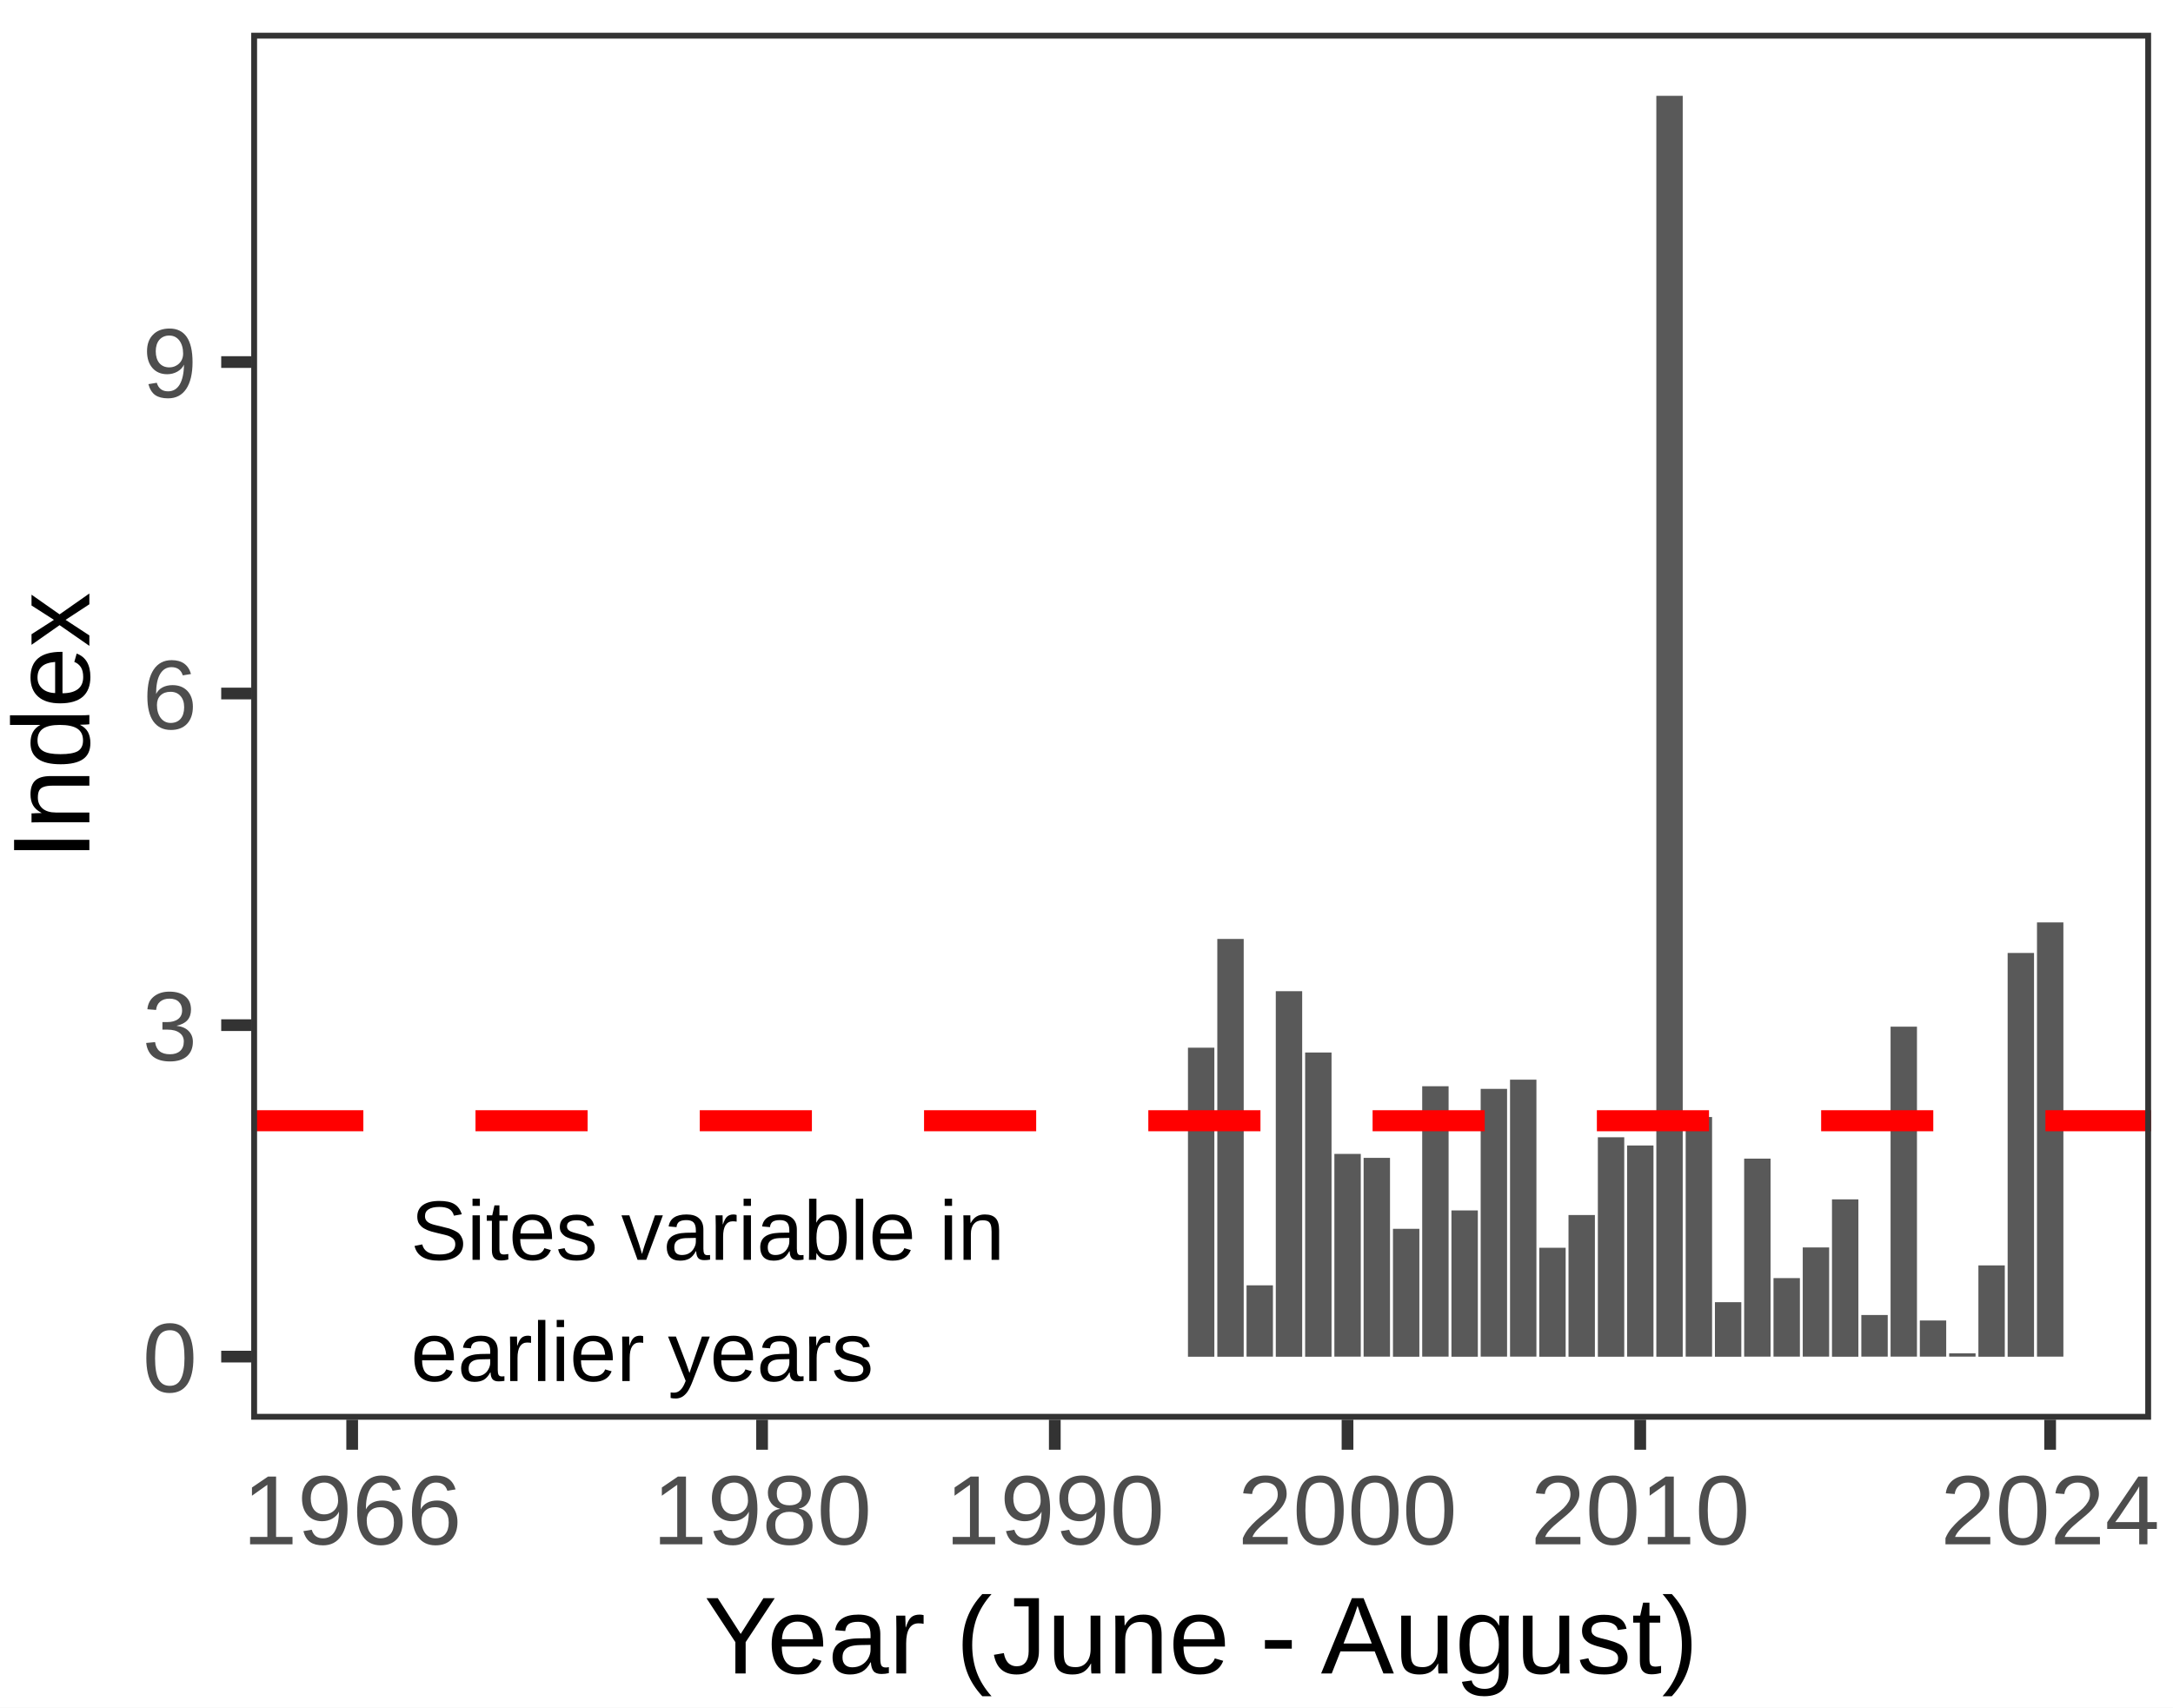
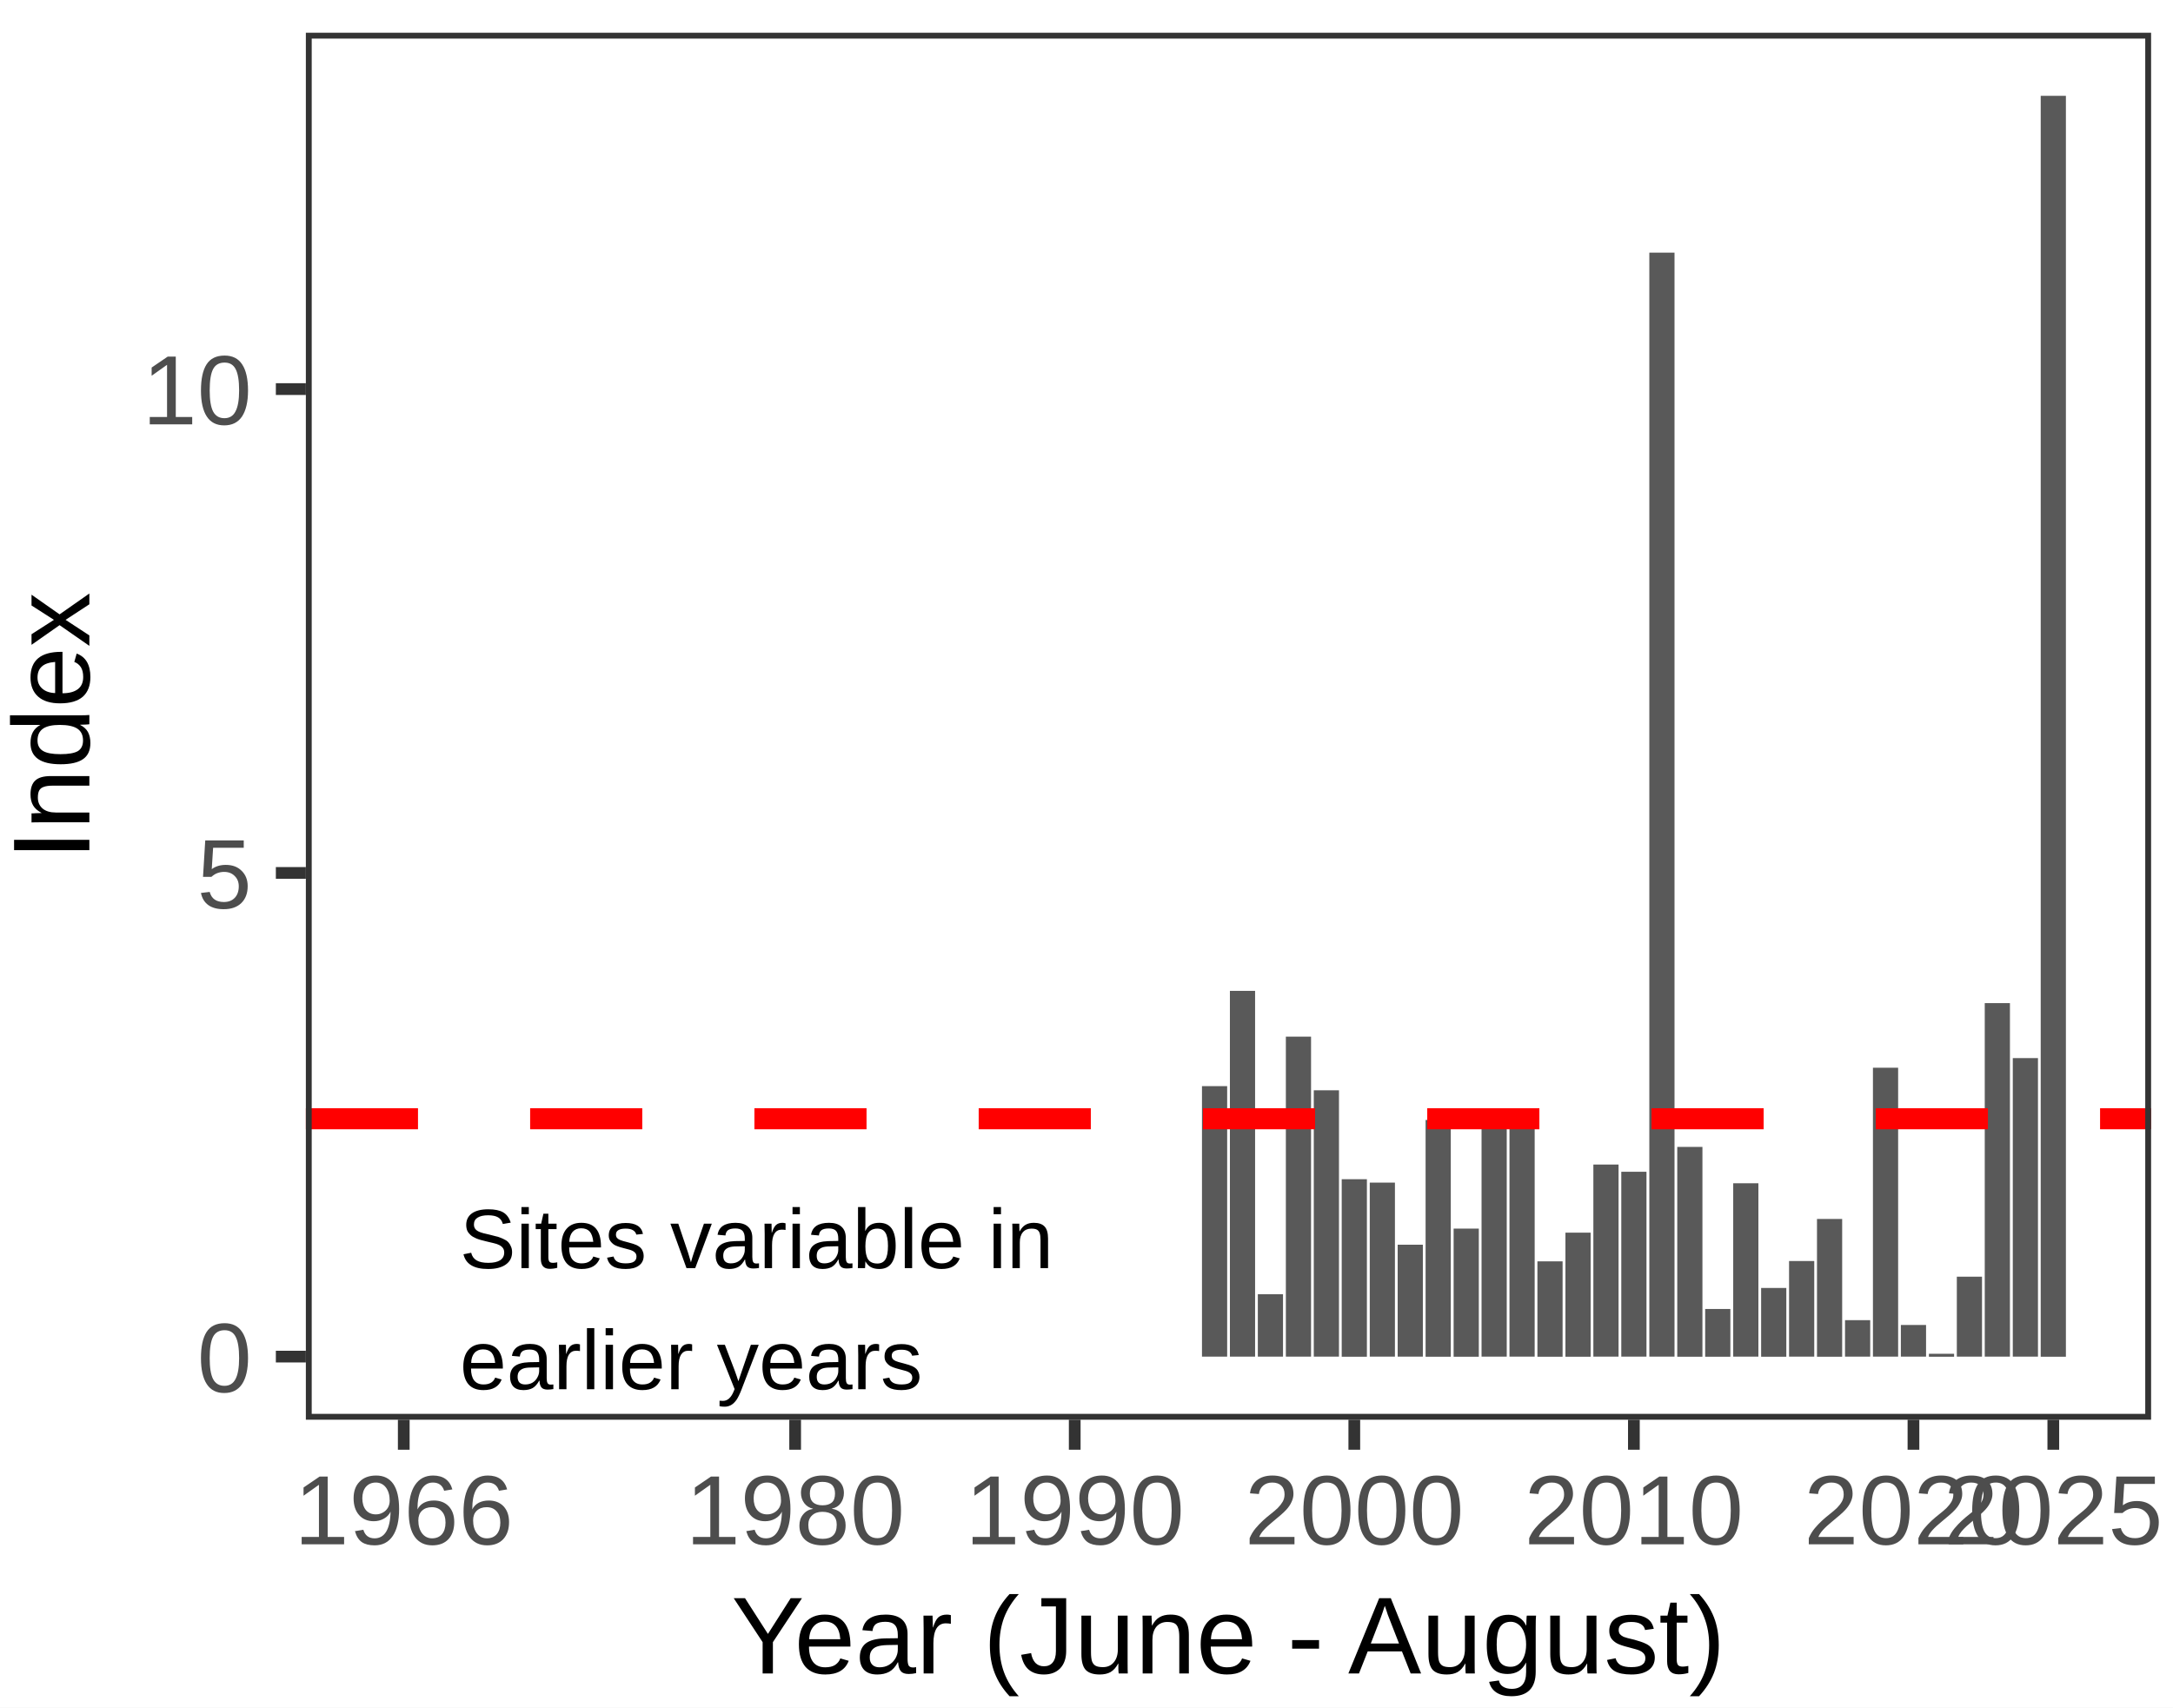
- <svg xmlns="http://www.w3.org/2000/svg" class="svglite" width="198.43pt" height="155.91pt" viewBox="0 0 198.43 155.91">
-   <defs>
-     <style type="text/css">
+ <svg xmlns="http://www.w3.org/2000/svg" width="198.43pt" height="155.91pt" viewBox="0 0 198.43 155.91">
+   <g class="svglite">
+     <defs>
+       <style type="text/css">
    .svglite line, .svglite polyline, .svglite polygon, .svglite path, .svglite rect, .svglite circle {
      fill: none;
      stroke: #000000;
      stroke-linecap: round;
      stroke-linejoin: round;
      stroke-miterlimit: 10.00;
    }
    .svglite text {
      white-space: pre;
    }
+     .svglite g.glyphgroup path {
+       fill: inherit;
+       stroke: none;
+     }
  </style>
-   </defs>
-   <rect width="100%" height="100%" style="stroke: none; fill: #FFFFFF;" />
-   <defs>
-     <clipPath id="cpMC4wMHwxOTguNDN8MC4wMHwxNTUuOTE=">
-       <rect x="0.00" y="0.00" width="198.43" height="155.91" />
-     </clipPath>
-   </defs>
-   <g clip-path="url(#cpMC4wMHwxOTguNDN8MC4wMHwxNTUuOTE=)">
-     <rect x="0.00" y="0.00" width="198.43" height="155.91" style="stroke-width: 1.07; stroke: #FFFFFF; fill: #FFFFFF;" />
-   </g>
-   <defs>
-     <clipPath id="cpMjIuOTR8MTk2LjQzfDIuOTl8MTI5LjY0">
-       <rect x="22.94" y="2.99" width="173.49" height="126.65" />
-     </clipPath>
-   </defs>
-   <g clip-path="url(#cpMjIuOTR8MTk2LjQzfDIuOTl8MTI5LjY0)">
-     <rect x="22.94" y="2.99" width="173.49" height="126.65" style="stroke-width: 1.07; stroke: none; fill: #FFFFFF;" />
-     <rect x="108.48" y="95.67" width="2.41" height="28.22" style="stroke-width: 1.07; stroke: none; stroke-linecap: butt; stroke-linejoin: miter; fill: #595959;" />
-     <rect x="111.16" y="85.74" width="2.41" height="38.15" style="stroke-width: 1.07; stroke: none; stroke-linecap: butt; stroke-linejoin: miter; fill: #595959;" />
-     <rect x="113.83" y="117.37" width="2.41" height="6.51" style="stroke-width: 1.07; stroke: none; stroke-linecap: butt; stroke-linejoin: miter; fill: #595959;" />
-     <rect x="116.50" y="90.51" width="2.41" height="33.38" style="stroke-width: 1.07; stroke: none; stroke-linecap: butt; stroke-linejoin: miter; fill: #595959;" />
-     <rect x="119.18" y="96.11" width="2.41" height="27.78" style="stroke-width: 1.07; stroke: none; stroke-linecap: butt; stroke-linejoin: miter; fill: #595959;" />
-     <rect x="121.85" y="105.37" width="2.41" height="18.51" style="stroke-width: 1.07; stroke: none; stroke-linecap: butt; stroke-linejoin: miter; fill: #595959;" />
-     <rect x="124.52" y="105.73" width="2.41" height="18.15" style="stroke-width: 1.07; stroke: none; stroke-linecap: butt; stroke-linejoin: miter; fill: #595959;" />
-     <rect x="127.20" y="112.21" width="2.41" height="11.68" style="stroke-width: 1.07; stroke: none; stroke-linecap: butt; stroke-linejoin: miter; fill: #595959;" />
-     <rect x="129.87" y="99.19" width="2.41" height="24.69" style="stroke-width: 1.07; stroke: none; stroke-linecap: butt; stroke-linejoin: miter; fill: #595959;" />
-     <rect x="132.54" y="110.53" width="2.41" height="13.36" style="stroke-width: 1.07; stroke: none; stroke-linecap: butt; stroke-linejoin: miter; fill: #595959;" />
-     <rect x="135.21" y="99.43" width="2.41" height="24.45" style="stroke-width: 1.07; stroke: none; stroke-linecap: butt; stroke-linejoin: miter; fill: #595959;" />
-     <rect x="137.89" y="98.59" width="2.41" height="25.29" style="stroke-width: 1.07; stroke: none; stroke-linecap: butt; stroke-linejoin: miter; fill: #595959;" />
-     <rect x="140.56" y="113.94" width="2.41" height="9.95" style="stroke-width: 1.07; stroke: none; stroke-linecap: butt; stroke-linejoin: miter; fill: #595959;" />
-     <rect x="143.23" y="110.95" width="2.41" height="12.94" style="stroke-width: 1.07; stroke: none; stroke-linecap: butt; stroke-linejoin: miter; fill: #595959;" />
-     <rect x="145.91" y="103.85" width="2.41" height="20.04" style="stroke-width: 1.07; stroke: none; stroke-linecap: butt; stroke-linejoin: miter; fill: #595959;" />
-     <rect x="148.58" y="104.60" width="2.41" height="19.28" style="stroke-width: 1.07; stroke: none; stroke-linecap: butt; stroke-linejoin: miter; fill: #595959;" />
-     <rect x="151.25" y="8.75" width="2.41" height="115.14" style="stroke-width: 1.07; stroke: none; stroke-linecap: butt; stroke-linejoin: miter; fill: #595959;" />
-     <rect x="153.93" y="102.00" width="2.41" height="21.88" style="stroke-width: 1.07; stroke: none; stroke-linecap: butt; stroke-linejoin: miter; fill: #595959;" />
-     <rect x="156.60" y="118.91" width="2.41" height="4.98" style="stroke-width: 1.07; stroke: none; stroke-linecap: butt; stroke-linejoin: miter; fill: #595959;" />
-     <rect x="159.27" y="105.80" width="2.41" height="18.08" style="stroke-width: 1.07; stroke: none; stroke-linecap: butt; stroke-linejoin: miter; fill: #595959;" />
-     <rect x="161.95" y="116.71" width="2.41" height="7.17" style="stroke-width: 1.07; stroke: none; stroke-linecap: butt; stroke-linejoin: miter; fill: #595959;" />
-     <rect x="164.62" y="113.91" width="2.41" height="9.97" style="stroke-width: 1.07; stroke: none; stroke-linecap: butt; stroke-linejoin: miter; fill: #595959;" />
-     <rect x="167.29" y="109.52" width="2.41" height="14.37" style="stroke-width: 1.07; stroke: none; stroke-linecap: butt; stroke-linejoin: miter; fill: #595959;" />
-     <rect x="169.97" y="120.08" width="2.41" height="3.80" style="stroke-width: 1.07; stroke: none; stroke-linecap: butt; stroke-linejoin: miter; fill: #595959;" />
-     <rect x="172.64" y="93.75" width="2.41" height="30.13" style="stroke-width: 1.07; stroke: none; stroke-linecap: butt; stroke-linejoin: miter; fill: #595959;" />
-     <rect x="175.31" y="120.58" width="2.41" height="3.30" style="stroke-width: 1.07; stroke: none; stroke-linecap: butt; stroke-linejoin: miter; fill: #595959;" />
-     <rect x="177.99" y="123.58" width="2.41" height="0.30" style="stroke-width: 1.07; stroke: none; stroke-linecap: butt; stroke-linejoin: miter; fill: #595959;" />
-     <rect x="180.66" y="115.55" width="2.41" height="8.34" style="stroke-width: 1.07; stroke: none; stroke-linecap: butt; stroke-linejoin: miter; fill: #595959;" />
-     <rect x="183.33" y="87.02" width="2.41" height="36.87" style="stroke-width: 1.07; stroke: none; stroke-linecap: butt; stroke-linejoin: miter; fill: #595959;" />
-     <rect x="186.01" y="84.23" width="2.41" height="39.65" style="stroke-width: 1.07; stroke: none; stroke-linecap: butt; stroke-linejoin: miter; fill: #595959;" />
-     <text x="37.51" y="115.04" style="font-size: 7.68px; font-family: &quot;Arial&quot;;" textLength="54.19px" lengthAdjust="spacingAndGlyphs">Sites variable in</text>
-     <text x="37.51" y="126.11" style="font-size: 7.68px; font-family: &quot;Arial&quot;;" textLength="42.24px" lengthAdjust="spacingAndGlyphs">earlier years</text>
-     <line x1="22.94" y1="102.34" x2="196.43" y2="102.34" style="stroke-width: 1.92; stroke: #FF0000; stroke-dasharray: 10.24,10.24; stroke-linecap: butt;" />
-     <rect x="22.94" y="2.99" width="173.49" height="126.65" style="stroke-width: 1.07; stroke: #333333;" />
-   </g>
-   <g clip-path="url(#cpMC4wMHwxOTguNDN8MC4wMHwxNTUuOTE=)">
-     <text x="18.01" y="127.11" text-anchor="end" style="font-size: 9.00px;fill: #4D4D4D; font-family: &quot;Arial&quot;;" textLength="5.00px" lengthAdjust="spacingAndGlyphs">0</text>
-     <text x="18.01" y="96.83" text-anchor="end" style="font-size: 9.00px;fill: #4D4D4D; font-family: &quot;Arial&quot;;" textLength="5.00px" lengthAdjust="spacingAndGlyphs">3</text>
-     <text x="18.01" y="66.56" text-anchor="end" style="font-size: 9.00px;fill: #4D4D4D; font-family: &quot;Arial&quot;;" textLength="5.00px" lengthAdjust="spacingAndGlyphs">6</text>
-     <text x="18.01" y="36.28" text-anchor="end" style="font-size: 9.00px;fill: #4D4D4D; font-family: &quot;Arial&quot;;" textLength="5.00px" lengthAdjust="spacingAndGlyphs">9</text>
-     <polyline points="20.20,123.88 22.94,123.88 " style="stroke-width: 1.07; stroke: #333333; stroke-linecap: butt;" />
-     <polyline points="20.20,93.61 22.94,93.61 " style="stroke-width: 1.07; stroke: #333333; stroke-linecap: butt;" />
-     <polyline points="20.20,63.33 22.94,63.33 " style="stroke-width: 1.07; stroke: #333333; stroke-linecap: butt;" />
-     <polyline points="20.20,33.06 22.94,33.06 " style="stroke-width: 1.07; stroke: #333333; stroke-linecap: butt;" />
-     <polyline points="32.16,132.38 32.16,129.64 " style="stroke-width: 1.07; stroke: #333333; stroke-linecap: butt;" />
-     <polyline points="69.59,132.38 69.59,129.64 " style="stroke-width: 1.07; stroke: #333333; stroke-linecap: butt;" />
-     <polyline points="96.32,132.38 96.32,129.64 " style="stroke-width: 1.07; stroke: #333333; stroke-linecap: butt;" />
-     <polyline points="123.05,132.38 123.05,129.64 " style="stroke-width: 1.07; stroke: #333333; stroke-linecap: butt;" />
-     <polyline points="149.78,132.38 149.78,129.64 " style="stroke-width: 1.07; stroke: #333333; stroke-linecap: butt;" />
-     <polyline points="187.21,132.38 187.21,129.64 " style="stroke-width: 1.07; stroke: #333333; stroke-linecap: butt;" />
-     <text x="32.16" y="141.02" text-anchor="middle" style="font-size: 9.00px;fill: #4D4D4D; font-family: &quot;Arial&quot;;" textLength="20.02px" lengthAdjust="spacingAndGlyphs">1966</text>
-     <text x="69.59" y="141.02" text-anchor="middle" style="font-size: 9.00px;fill: #4D4D4D; font-family: &quot;Arial&quot;;" textLength="20.02px" lengthAdjust="spacingAndGlyphs">1980</text>
-     <text x="96.32" y="141.02" text-anchor="middle" style="font-size: 9.00px;fill: #4D4D4D; font-family: &quot;Arial&quot;;" textLength="20.02px" lengthAdjust="spacingAndGlyphs">1990</text>
-     <text x="123.05" y="141.02" text-anchor="middle" style="font-size: 9.00px;fill: #4D4D4D; font-family: &quot;Arial&quot;;" textLength="20.02px" lengthAdjust="spacingAndGlyphs">2000</text>
-     <text x="149.78" y="141.02" text-anchor="middle" style="font-size: 9.00px;fill: #4D4D4D; font-family: &quot;Arial&quot;;" textLength="20.02px" lengthAdjust="spacingAndGlyphs">2010</text>
-     <text x="187.21" y="141.02" text-anchor="middle" style="font-size: 9.00px;fill: #4D4D4D; font-family: &quot;Arial&quot;;" textLength="20.02px" lengthAdjust="spacingAndGlyphs">2024</text>
-     <text x="109.69" y="152.81" text-anchor="middle" style="font-size: 10.00px; font-family: &quot;Arial&quot;;" textLength="90.85px" lengthAdjust="spacingAndGlyphs">Year (June - August)</text>
-     <text transform="translate(8.16,66.32) rotate(-90)" text-anchor="middle" style="font-size: 10.00px; font-family: &quot;Arial&quot;;" textLength="24.48px" lengthAdjust="spacingAndGlyphs">Index</text>
+     </defs>
+     <rect width="100%" height="100%" style="stroke: none; fill: #FFFFFF;" />
+     <defs>
+       <clipPath id="cpMC4wMHwxOTguNDN8MC4wMHwxNTUuOTE=">
+         <rect x="0.00" y="0.00" width="198.43" height="155.91" />
+       </clipPath>
+     </defs>
+     <g clip-path="url(#cpMC4wMHwxOTguNDN8MC4wMHwxNTUuOTE=)">
+       <rect x="0.00" y="0.00" width="198.43" height="155.91" style="stroke-width: 1.07; stroke: #FFFFFF; fill: #FFFFFF;" />
+     </g>
+     <defs>
+       <clipPath id="cpMjcuOTN8MTk2LjQzfDIuOTl8MTI5LjY0">
+         <rect x="27.93" y="2.99" width="168.50" height="126.65" />
+       </clipPath>
+     </defs>
+     <g clip-path="url(#cpMjcuOTN8MTk2LjQzfDIuOTl8MTI5LjY0)">
+       <rect x="27.93" y="2.99" width="168.50" height="126.65" style="stroke-width: 1.07; stroke: none; fill: #FFFFFF;" />
+       <rect x="109.76" y="99.18" width="2.30" height="24.70" style="stroke-width: 1.07; stroke: none; stroke-linecap: butt; stroke-linejoin: miter; fill: #595959;" />
+       <rect x="112.31" y="90.48" width="2.30" height="33.40" style="stroke-width: 1.07; stroke: none; stroke-linecap: butt; stroke-linejoin: miter; fill: #595959;" />
+       <rect x="114.86" y="118.18" width="2.30" height="5.70" style="stroke-width: 1.07; stroke: none; stroke-linecap: butt; stroke-linejoin: miter; fill: #595959;" />
+       <rect x="117.42" y="94.66" width="2.30" height="29.22" style="stroke-width: 1.07; stroke: none; stroke-linecap: butt; stroke-linejoin: miter; fill: #595959;" />
+       <rect x="119.97" y="99.56" width="2.30" height="24.32" style="stroke-width: 1.07; stroke: none; stroke-linecap: butt; stroke-linejoin: miter; fill: #595959;" />
+       <rect x="122.52" y="107.68" width="2.30" height="16.21" style="stroke-width: 1.07; stroke: none; stroke-linecap: butt; stroke-linejoin: miter; fill: #595959;" />
+       <rect x="125.08" y="107.99" width="2.30" height="15.89" style="stroke-width: 1.07; stroke: none; stroke-linecap: butt; stroke-linejoin: miter; fill: #595959;" />
+       <rect x="127.63" y="113.66" width="2.30" height="10.22" style="stroke-width: 1.07; stroke: none; stroke-linecap: butt; stroke-linejoin: miter; fill: #595959;" />
+       <rect x="130.18" y="102.27" width="2.30" height="21.62" style="stroke-width: 1.07; stroke: none; stroke-linecap: butt; stroke-linejoin: miter; fill: #595959;" />
+       <rect x="132.74" y="112.19" width="2.30" height="11.70" style="stroke-width: 1.07; stroke: none; stroke-linecap: butt; stroke-linejoin: miter; fill: #595959;" />
+       <rect x="135.29" y="102.47" width="2.30" height="21.41" style="stroke-width: 1.07; stroke: none; stroke-linecap: butt; stroke-linejoin: miter; fill: #595959;" />
+       <rect x="137.84" y="101.74" width="2.30" height="22.14" style="stroke-width: 1.07; stroke: none; stroke-linecap: butt; stroke-linejoin: miter; fill: #595959;" />
+       <rect x="140.39" y="115.18" width="2.30" height="8.71" style="stroke-width: 1.07; stroke: none; stroke-linecap: butt; stroke-linejoin: miter; fill: #595959;" />
+       <rect x="142.95" y="112.56" width="2.30" height="11.33" style="stroke-width: 1.07; stroke: none; stroke-linecap: butt; stroke-linejoin: miter; fill: #595959;" />
+       <rect x="145.50" y="106.34" width="2.30" height="17.54" style="stroke-width: 1.07; stroke: none; stroke-linecap: butt; stroke-linejoin: miter; fill: #595959;" />
+       <rect x="148.05" y="107.00" width="2.30" height="16.88" style="stroke-width: 1.07; stroke: none; stroke-linecap: butt; stroke-linejoin: miter; fill: #595959;" />
+       <rect x="150.61" y="23.07" width="2.30" height="100.81" style="stroke-width: 1.07; stroke: none; stroke-linecap: butt; stroke-linejoin: miter; fill: #595959;" />
+       <rect x="153.16" y="104.73" width="2.30" height="19.16" style="stroke-width: 1.07; stroke: none; stroke-linecap: butt; stroke-linejoin: miter; fill: #595959;" />
+       <rect x="155.71" y="119.53" width="2.30" height="4.36" style="stroke-width: 1.07; stroke: none; stroke-linecap: butt; stroke-linejoin: miter; fill: #595959;" />
+       <rect x="158.27" y="108.05" width="2.30" height="15.83" style="stroke-width: 1.07; stroke: none; stroke-linecap: butt; stroke-linejoin: miter; fill: #595959;" />
+       <rect x="160.82" y="117.61" width="2.30" height="6.28" style="stroke-width: 1.07; stroke: none; stroke-linecap: butt; stroke-linejoin: miter; fill: #595959;" />
+       <rect x="163.37" y="115.15" width="2.30" height="8.73" style="stroke-width: 1.07; stroke: none; stroke-linecap: butt; stroke-linejoin: miter; fill: #595959;" />
+       <rect x="165.92" y="111.31" width="2.30" height="12.58" style="stroke-width: 1.07; stroke: none; stroke-linecap: butt; stroke-linejoin: miter; fill: #595959;" />
+       <rect x="168.48" y="120.55" width="2.30" height="3.33" style="stroke-width: 1.07; stroke: none; stroke-linecap: butt; stroke-linejoin: miter; fill: #595959;" />
+       <rect x="171.03" y="97.50" width="2.30" height="26.38" style="stroke-width: 1.07; stroke: none; stroke-linecap: butt; stroke-linejoin: miter; fill: #595959;" />
+       <rect x="173.58" y="120.99" width="2.30" height="2.89" style="stroke-width: 1.07; stroke: none; stroke-linecap: butt; stroke-linejoin: miter; fill: #595959;" />
+       <rect x="176.14" y="123.62" width="2.30" height="0.27" style="stroke-width: 1.07; stroke: none; stroke-linecap: butt; stroke-linejoin: miter; fill: #595959;" />
+       <rect x="178.69" y="116.58" width="2.30" height="7.30" style="stroke-width: 1.07; stroke: none; stroke-linecap: butt; stroke-linejoin: miter; fill: #595959;" />
+       <rect x="181.24" y="91.60" width="2.30" height="32.28" style="stroke-width: 1.07; stroke: none; stroke-linecap: butt; stroke-linejoin: miter; fill: #595959;" />
+       <rect x="183.80" y="96.62" width="2.30" height="27.26" style="stroke-width: 1.07; stroke: none; stroke-linecap: butt; stroke-linejoin: miter; fill: #595959;" />
+       <rect x="186.35" y="8.75" width="2.30" height="115.14" style="stroke-width: 1.07; stroke: none; stroke-linecap: butt; stroke-linejoin: miter; fill: #595959;" />
+       <text x="41.98" y="115.80" style="font-size: 7.68px; font-family: &quot;Arial&quot;;" textLength="54.14px" lengthAdjust="spacingAndGlyphs">Sites variable in</text>
+       <text x="41.98" y="126.86" style="font-size: 7.68px; font-family: &quot;Arial&quot;;" textLength="42.23px" lengthAdjust="spacingAndGlyphs">earlier years</text>
+       <line x1="27.93" y1="102.16" x2="196.43" y2="102.16" style="stroke-width: 1.92; stroke: #FF0000; stroke-dasharray: 10.24,10.24; stroke-linecap: butt;" />
+       <rect x="27.93" y="2.99" width="168.50" height="126.65" style="stroke-width: 1.07; stroke: #333333;" />
+     </g>
+     <g clip-path="url(#cpMC4wMHwxOTguNDN8MC4wMHwxNTUuOTE=)">
+       <text x="23.00" y="127.11" text-anchor="end" style="font-size: 9.00px;fill: #4D4D4D; font-family: &quot;Arial&quot;;" textLength="5.00px" lengthAdjust="spacingAndGlyphs">0</text>
+       <text x="23.00" y="82.93" text-anchor="end" style="font-size: 9.00px;fill: #4D4D4D; font-family: &quot;Arial&quot;;" textLength="5.00px" lengthAdjust="spacingAndGlyphs">5</text>
+       <text x="23.00" y="38.75" text-anchor="end" style="font-size: 9.00px;fill: #4D4D4D; font-family: &quot;Arial&quot;;" textLength="10.00px" lengthAdjust="spacingAndGlyphs">10</text>
+       <polyline points="25.19,123.88 27.93,123.88 " style="stroke-width: 1.07; stroke: #333333; stroke-linecap: butt;" />
+       <polyline points="25.19,79.71 27.93,79.71 " style="stroke-width: 1.07; stroke: #333333; stroke-linecap: butt;" />
+       <polyline points="25.19,35.53 27.93,35.53 " style="stroke-width: 1.07; stroke: #333333; stroke-linecap: butt;" />
+       <polyline points="36.87,132.38 36.87,129.64 " style="stroke-width: 1.07; stroke: #333333; stroke-linecap: butt;" />
+       <polyline points="72.61,132.38 72.61,129.64 " style="stroke-width: 1.07; stroke: #333333; stroke-linecap: butt;" />
+       <polyline points="98.14,132.38 98.14,129.64 " style="stroke-width: 1.07; stroke: #333333; stroke-linecap: butt;" />
+       <polyline points="123.67,132.38 123.67,129.64 " style="stroke-width: 1.07; stroke: #333333; stroke-linecap: butt;" />
+       <polyline points="149.20,132.38 149.20,129.64 " style="stroke-width: 1.07; stroke: #333333; stroke-linecap: butt;" />
+       <polyline points="174.73,132.38 174.73,129.64 " style="stroke-width: 1.07; stroke: #333333; stroke-linecap: butt;" />
+       <polyline points="187.50,132.38 187.50,129.64 " style="stroke-width: 1.07; stroke: #333333; stroke-linecap: butt;" />
+       <text x="36.87" y="141.02" text-anchor="middle" style="font-size: 9.00px;fill: #4D4D4D; font-family: &quot;Arial&quot;;" textLength="20.00px" lengthAdjust="spacingAndGlyphs">1966</text>
+       <text x="72.61" y="141.02" text-anchor="middle" style="font-size: 9.00px;fill: #4D4D4D; font-family: &quot;Arial&quot;;" textLength="20.00px" lengthAdjust="spacingAndGlyphs">1980</text>
+       <text x="98.14" y="141.02" text-anchor="middle" style="font-size: 9.00px;fill: #4D4D4D; font-family: &quot;Arial&quot;;" textLength="20.00px" lengthAdjust="spacingAndGlyphs">1990</text>
+       <text x="123.67" y="141.02" text-anchor="middle" style="font-size: 9.00px;fill: #4D4D4D; font-family: &quot;Arial&quot;;" textLength="20.00px" lengthAdjust="spacingAndGlyphs">2000</text>
+       <text x="149.20" y="141.02" text-anchor="middle" style="font-size: 9.00px;fill: #4D4D4D; font-family: &quot;Arial&quot;;" textLength="20.00px" lengthAdjust="spacingAndGlyphs">2010</text>
+       <text x="174.73" y="141.02" text-anchor="middle" style="font-size: 9.00px;fill: #4D4D4D; font-family: &quot;Arial&quot;;" textLength="20.00px" lengthAdjust="spacingAndGlyphs">2020</text>
+       <text x="187.50" y="141.02" text-anchor="middle" style="font-size: 9.00px;fill: #4D4D4D; font-family: &quot;Arial&quot;;" textLength="20.00px" lengthAdjust="spacingAndGlyphs">2025</text>
+       <text x="112.18" y="152.81" text-anchor="middle" style="font-size: 10.00px; font-family: &quot;Arial&quot;;" textLength="90.81px" lengthAdjust="spacingAndGlyphs">Year (June - August)</text>
+       <text transform="translate(8.16,66.32) rotate(-90)" text-anchor="middle" style="font-size: 10.00px; font-family: &quot;Arial&quot;;" textLength="24.47px" lengthAdjust="spacingAndGlyphs">Index</text>
+     </g>
  </g>
</svg>
